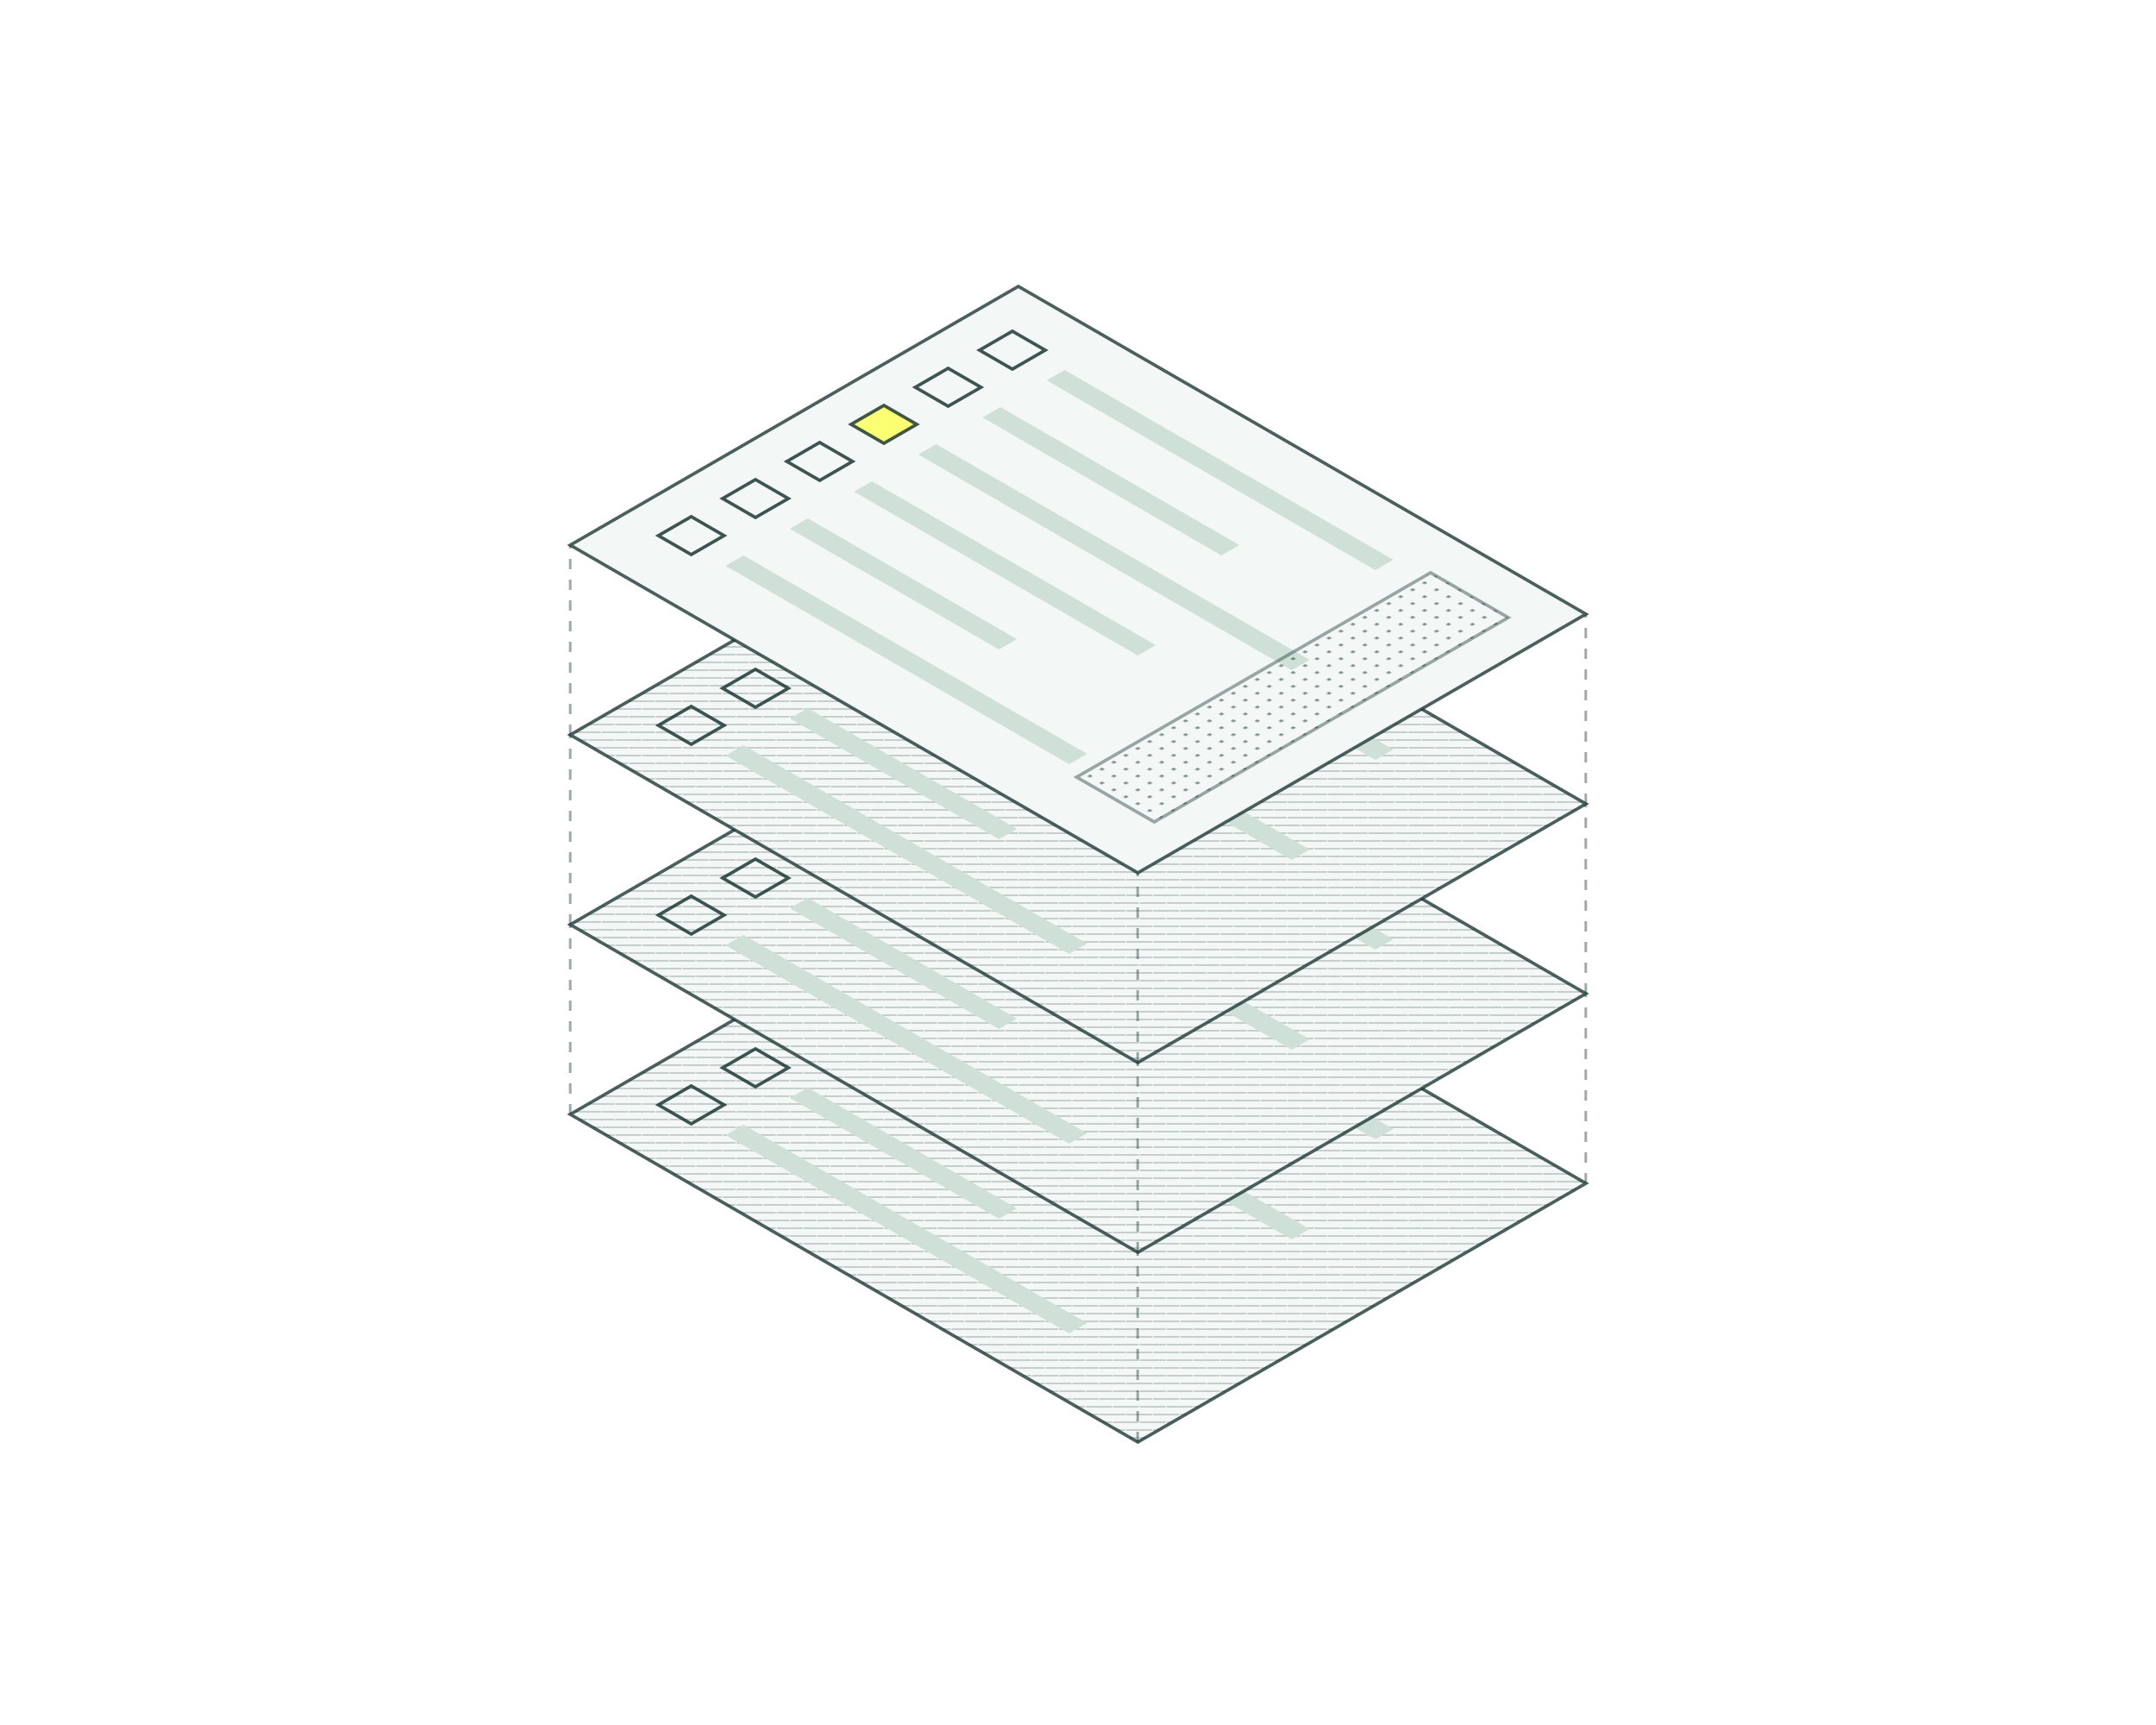
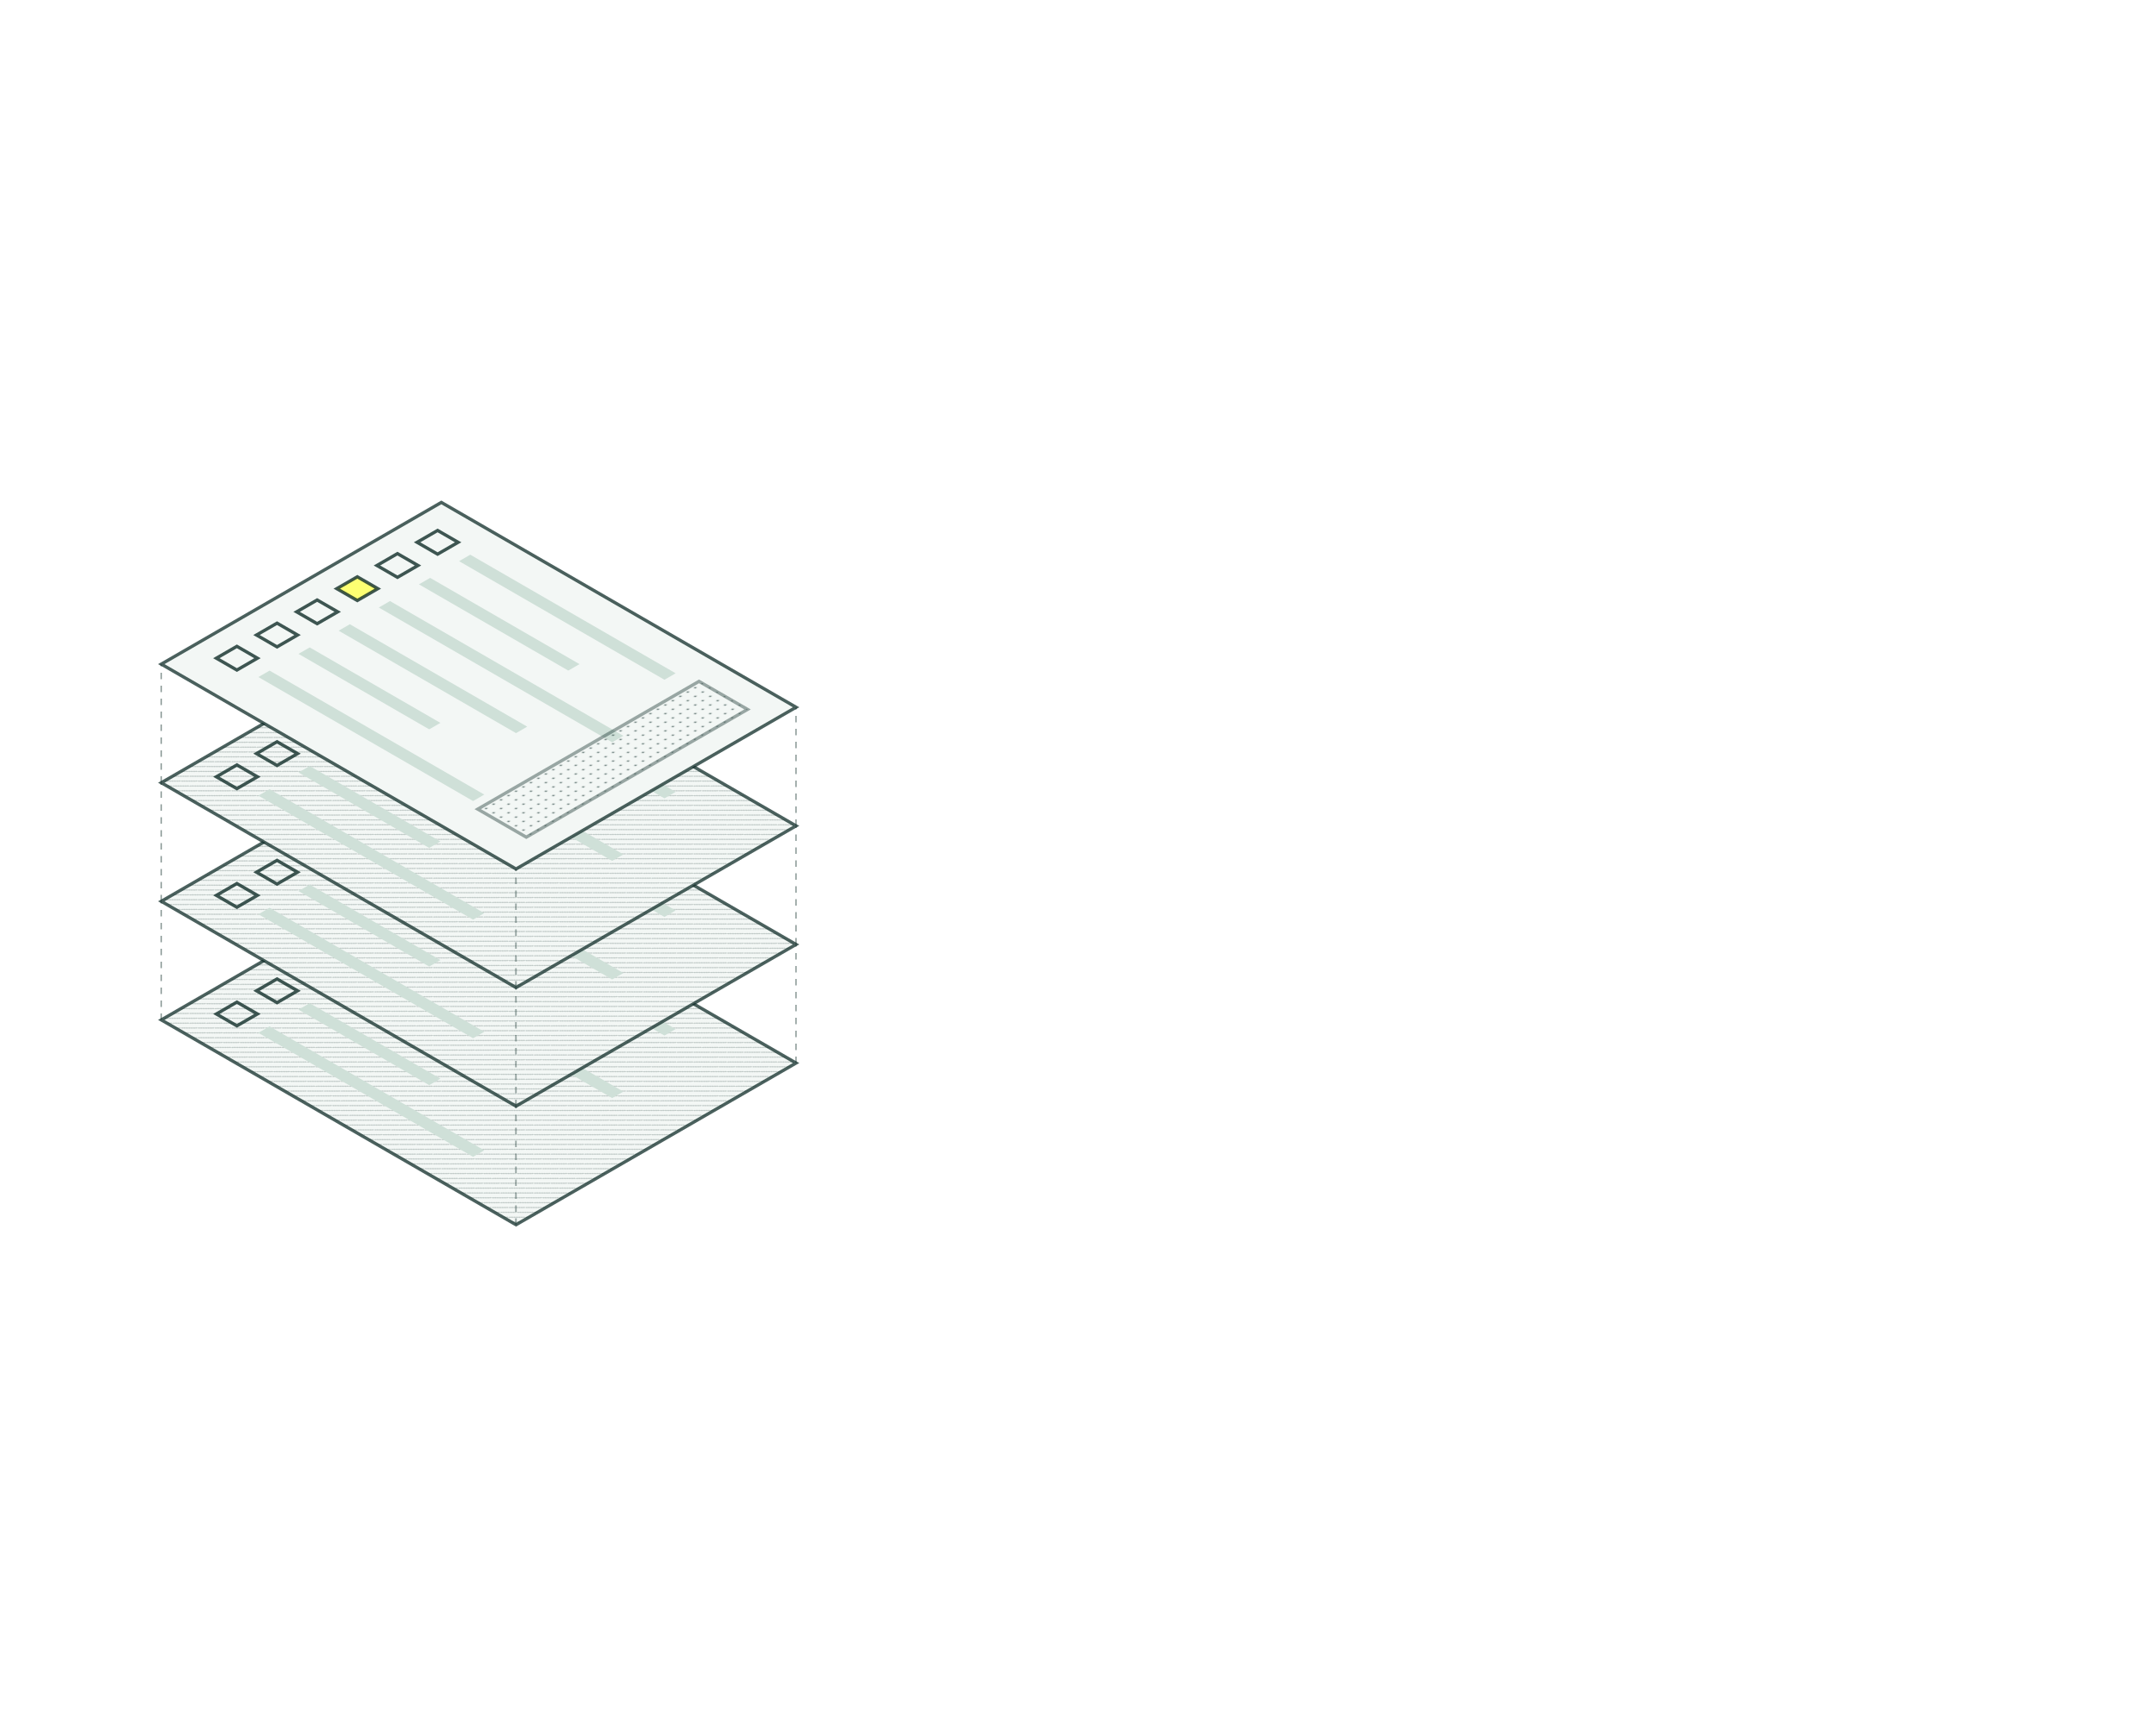
<svg xmlns="http://www.w3.org/2000/svg" viewBox="0 0 1000 800" width="1000" height="800" role="img" aria-label="Abstract illustration: stacked claims checked line by line">
  <defs>
    <pattern id="hex" width="34.64" height="60" patternUnits="userSpaceOnUse">
      <path d="M17.32 0 L34.64 10 L34.64 30 L17.32 40 L0 30 L0 10 Z M17.32 40 L17.32 60 M0 30 L0 0 M34.64 30 L34.64 0" fill="none" stroke="#0f2d29" stroke-opacity=".4" stroke-width="1.2" />
    </pattern>
    <pattern id="dots" width="8" height="8" patternUnits="userSpaceOnUse">
      <rect x="3" y="3" width="1.8" height="1.8" fill="#0f2d29" fill-opacity=".5" />
    </pattern>
    <pattern id="diag" width="9" height="9" patternUnits="userSpaceOnUse">
      <path d="M0 9 L9 0" stroke="#0f2d29" stroke-opacity=".28" stroke-width="1" />
    </pattern>
    <pattern id="flat" width="96" height="48" patternUnits="userSpaceOnUse">
      <path d="M0 .5 H96 M.5 0 V48" stroke="#0f2d29" stroke-opacity=".09" stroke-width="1" />
    </pattern>
  </defs>
-   <g transform="translate(500.0,400.0) scale(0.8) translate(-480.0,-384.0)">
+   <g transform="translate(222,400.0) scale(0.5) translate(-480.0,-384.0)">
    <g transform="matrix(0.866,0.5,-0.866,0.5,445.4,380.0)">
      <rect x="0.0" y="0.0" width="380.0" height="300.0" fill="#f3f7f5" stroke="#0f2d29" stroke-opacity="0.75" stroke-width="1.5" vector-effect="non-scaling-stroke" />
      <rect x="0.0" y="0.0" width="380.0" height="300.0" fill="url(#diag)" />
      <rect x="24.0" y="28.0" width="22.0" height="22.0" fill="none" stroke="#0f2d29" stroke-opacity="0.8" stroke-width="1.5" vector-effect="non-scaling-stroke" />
      <rect x="64.0" y="33.0" width="220.0" height="12.0" fill="#cfe0d8" />
      <rect x="24.0" y="71.0" width="22.0" height="22.0" fill="none" stroke="#0f2d29" stroke-opacity="0.8" stroke-width="1.5" vector-effect="non-scaling-stroke" />
      <rect x="64.0" y="76.0" width="160.0" height="12.0" fill="#cfe0d8" />
      <rect x="24.0" y="114.0" width="22.0" height="22.0" fill="none" stroke="#0f2d29" stroke-opacity="0.8" stroke-width="1.5" vector-effect="non-scaling-stroke" />
      <rect x="64.0" y="119.0" width="250.0" height="12.0" fill="#cfe0d8" />
      <rect x="24.0" y="157.0" width="22.0" height="22.0" fill="none" stroke="#0f2d29" stroke-opacity="0.8" stroke-width="1.5" vector-effect="non-scaling-stroke" />
      <rect x="64.0" y="162.0" width="190.0" height="12.0" fill="#cfe0d8" />
      <rect x="24.0" y="200.0" width="22.0" height="22.0" fill="none" stroke="#0f2d29" stroke-opacity="0.8" stroke-width="1.5" vector-effect="non-scaling-stroke" />
      <rect x="64.0" y="205.0" width="140.0" height="12.0" fill="#cfe0d8" />
      <rect x="24.0" y="243.0" width="22.0" height="22.0" fill="none" stroke="#0f2d29" stroke-opacity="0.8" stroke-width="1.5" vector-effect="non-scaling-stroke" />
      <rect x="64.0" y="248.0" width="230.0" height="12.0" fill="#cfe0d8" />
    </g>
    <line x1="185.6" y1="530.0" x2="185.6" y2="420.0" stroke="#0f2d29" stroke-opacity="0.4" stroke-width="1.5" stroke-dasharray="6 6" />
    <line x1="514.6" y1="720.0" x2="514.6" y2="610.0" stroke="#0f2d29" stroke-opacity="0.4" stroke-width="1.5" stroke-dasharray="6 6" />
    <line x1="774.4" y1="570.0" x2="774.4" y2="460.0" stroke="#0f2d29" stroke-opacity="0.4" stroke-width="1.5" stroke-dasharray="6 6" />
    <g transform="matrix(0.866,0.5,-0.866,0.5,445.4,270.0)">
      <rect x="0.0" y="0.0" width="380.0" height="300.0" fill="#f3f7f5" stroke="#0f2d29" stroke-opacity="0.75" stroke-width="1.5" vector-effect="non-scaling-stroke" />
      <rect x="0.0" y="0.0" width="380.0" height="300.0" fill="url(#diag)" />
      <rect x="24.0" y="28.0" width="22.0" height="22.0" fill="none" stroke="#0f2d29" stroke-opacity="0.8" stroke-width="1.5" vector-effect="non-scaling-stroke" />
      <rect x="64.0" y="33.0" width="220.0" height="12.0" fill="#cfe0d8" />
      <rect x="24.0" y="71.0" width="22.0" height="22.0" fill="none" stroke="#0f2d29" stroke-opacity="0.8" stroke-width="1.5" vector-effect="non-scaling-stroke" />
      <rect x="64.0" y="76.0" width="160.0" height="12.0" fill="#cfe0d8" />
      <rect x="24.0" y="114.0" width="22.0" height="22.0" fill="none" stroke="#0f2d29" stroke-opacity="0.8" stroke-width="1.5" vector-effect="non-scaling-stroke" />
      <rect x="64.0" y="119.0" width="250.0" height="12.0" fill="#cfe0d8" />
      <rect x="24.0" y="157.0" width="22.0" height="22.0" fill="none" stroke="#0f2d29" stroke-opacity="0.8" stroke-width="1.5" vector-effect="non-scaling-stroke" />
      <rect x="64.0" y="162.0" width="190.0" height="12.0" fill="#cfe0d8" />
      <rect x="24.0" y="200.0" width="22.0" height="22.0" fill="none" stroke="#0f2d29" stroke-opacity="0.8" stroke-width="1.5" vector-effect="non-scaling-stroke" />
      <rect x="64.0" y="205.0" width="140.0" height="12.0" fill="#cfe0d8" />
      <rect x="24.0" y="243.0" width="22.0" height="22.0" fill="none" stroke="#0f2d29" stroke-opacity="0.8" stroke-width="1.5" vector-effect="non-scaling-stroke" />
      <rect x="64.0" y="248.0" width="230.0" height="12.0" fill="#cfe0d8" />
    </g>
    <line x1="185.6" y1="420.0" x2="185.6" y2="310.0" stroke="#0f2d29" stroke-opacity="0.4" stroke-width="1.5" stroke-dasharray="6 6" />
    <line x1="514.6" y1="610.0" x2="514.6" y2="500.0" stroke="#0f2d29" stroke-opacity="0.4" stroke-width="1.5" stroke-dasharray="6 6" />
    <line x1="774.4" y1="460.0" x2="774.4" y2="350.0" stroke="#0f2d29" stroke-opacity="0.4" stroke-width="1.5" stroke-dasharray="6 6" />
    <g transform="matrix(0.866,0.5,-0.866,0.5,445.4,160.0)">
      <rect x="0.0" y="0.0" width="380.0" height="300.0" fill="#f3f7f5" stroke="#0f2d29" stroke-opacity="0.75" stroke-width="1.5" vector-effect="non-scaling-stroke" />
      <rect x="0.0" y="0.0" width="380.0" height="300.0" fill="url(#diag)" />
      <rect x="24.0" y="28.0" width="22.0" height="22.0" fill="none" stroke="#0f2d29" stroke-opacity="0.8" stroke-width="1.5" vector-effect="non-scaling-stroke" />
      <rect x="64.0" y="33.0" width="220.0" height="12.0" fill="#cfe0d8" />
      <rect x="24.0" y="71.0" width="22.0" height="22.0" fill="none" stroke="#0f2d29" stroke-opacity="0.8" stroke-width="1.5" vector-effect="non-scaling-stroke" />
      <rect x="64.0" y="76.0" width="160.0" height="12.0" fill="#cfe0d8" />
      <rect x="24.0" y="114.0" width="22.0" height="22.0" fill="none" stroke="#0f2d29" stroke-opacity="0.8" stroke-width="1.5" vector-effect="non-scaling-stroke" />
      <rect x="64.0" y="119.0" width="250.0" height="12.0" fill="#cfe0d8" />
      <rect x="24.0" y="157.0" width="22.0" height="22.0" fill="none" stroke="#0f2d29" stroke-opacity="0.8" stroke-width="1.5" vector-effect="non-scaling-stroke" />
      <rect x="64.0" y="162.0" width="190.0" height="12.0" fill="#cfe0d8" />
      <rect x="24.0" y="200.0" width="22.0" height="22.0" fill="none" stroke="#0f2d29" stroke-opacity="0.8" stroke-width="1.5" vector-effect="non-scaling-stroke" />
      <rect x="64.0" y="205.0" width="140.0" height="12.0" fill="#cfe0d8" />
      <rect x="24.0" y="243.0" width="22.0" height="22.0" fill="none" stroke="#0f2d29" stroke-opacity="0.8" stroke-width="1.5" vector-effect="non-scaling-stroke" />
      <rect x="64.0" y="248.0" width="230.0" height="12.0" fill="#cfe0d8" />
    </g>
    <line x1="185.6" y1="310.0" x2="185.6" y2="200.0" stroke="#0f2d29" stroke-opacity="0.4" stroke-width="1.5" stroke-dasharray="6 6" />
    <line x1="514.6" y1="500.0" x2="514.6" y2="390.0" stroke="#0f2d29" stroke-opacity="0.4" stroke-width="1.5" stroke-dasharray="6 6" />
    <line x1="774.4" y1="350.0" x2="774.4" y2="240.0" stroke="#0f2d29" stroke-opacity="0.4" stroke-width="1.5" stroke-dasharray="6 6" />
    <g transform="matrix(0.866,0.5,-0.866,0.5,445.4,50.0)">
      <rect x="0.0" y="0.0" width="380.0" height="300.0" fill="#f3f7f5" stroke="#0f2d29" stroke-opacity="0.75" stroke-width="1.5" vector-effect="non-scaling-stroke" />
      <rect x="24.0" y="28.0" width="22.0" height="22.0" fill="none" stroke="#0f2d29" stroke-opacity="0.8" stroke-width="1.5" vector-effect="non-scaling-stroke" />
      <rect x="64.0" y="33.0" width="220.0" height="12.0" fill="#cfe0d8" />
      <rect x="24.0" y="71.0" width="22.0" height="22.0" fill="none" stroke="#0f2d29" stroke-opacity="0.8" stroke-width="1.5" vector-effect="non-scaling-stroke" />
      <rect x="64.0" y="76.0" width="160.0" height="12.0" fill="#cfe0d8" />
      <rect x="24.0" y="114.0" width="22.0" height="22.0" fill="#fdff72" stroke="#0f2d29" stroke-opacity="0.8" stroke-width="1.5" vector-effect="non-scaling-stroke" />
      <rect x="64.0" y="119.0" width="250.0" height="12.0" fill="#cfe0d8" />
      <rect x="24.0" y="157.0" width="22.0" height="22.0" fill="none" stroke="#0f2d29" stroke-opacity="0.8" stroke-width="1.5" vector-effect="non-scaling-stroke" />
      <rect x="64.0" y="162.0" width="190.0" height="12.0" fill="#cfe0d8" />
      <rect x="24.0" y="200.0" width="22.0" height="22.0" fill="none" stroke="#0f2d29" stroke-opacity="0.8" stroke-width="1.5" vector-effect="non-scaling-stroke" />
      <rect x="64.0" y="205.0" width="140.0" height="12.0" fill="#cfe0d8" />
      <rect x="24.0" y="243.0" width="22.0" height="22.0" fill="none" stroke="#0f2d29" stroke-opacity="0.8" stroke-width="1.5" vector-effect="non-scaling-stroke" />
      <rect x="64.0" y="248.0" width="230.0" height="12.0" fill="#cfe0d8" />
      <rect x="304.0" y="28.0" width="52.0" height="237.0" fill="url(#dots)" stroke="#0f2d29" stroke-opacity="0.4" stroke-width="1.5" vector-effect="non-scaling-stroke" />
    </g>
  </g>
</svg>
